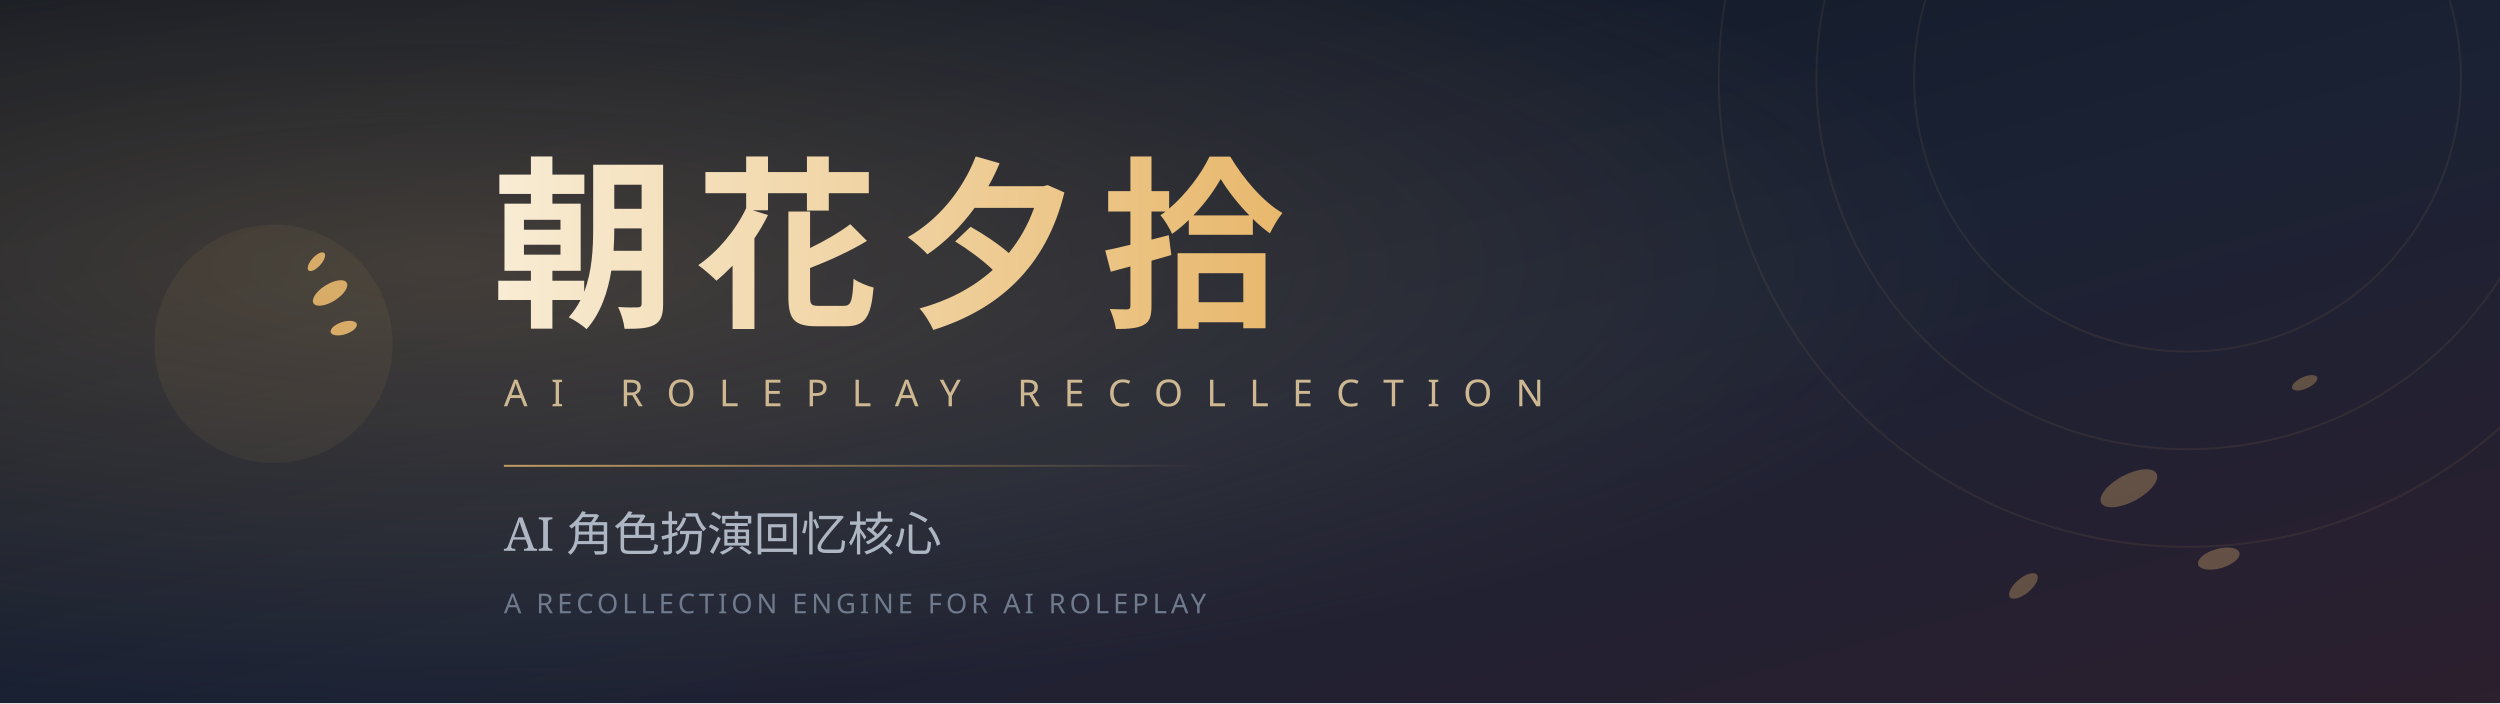
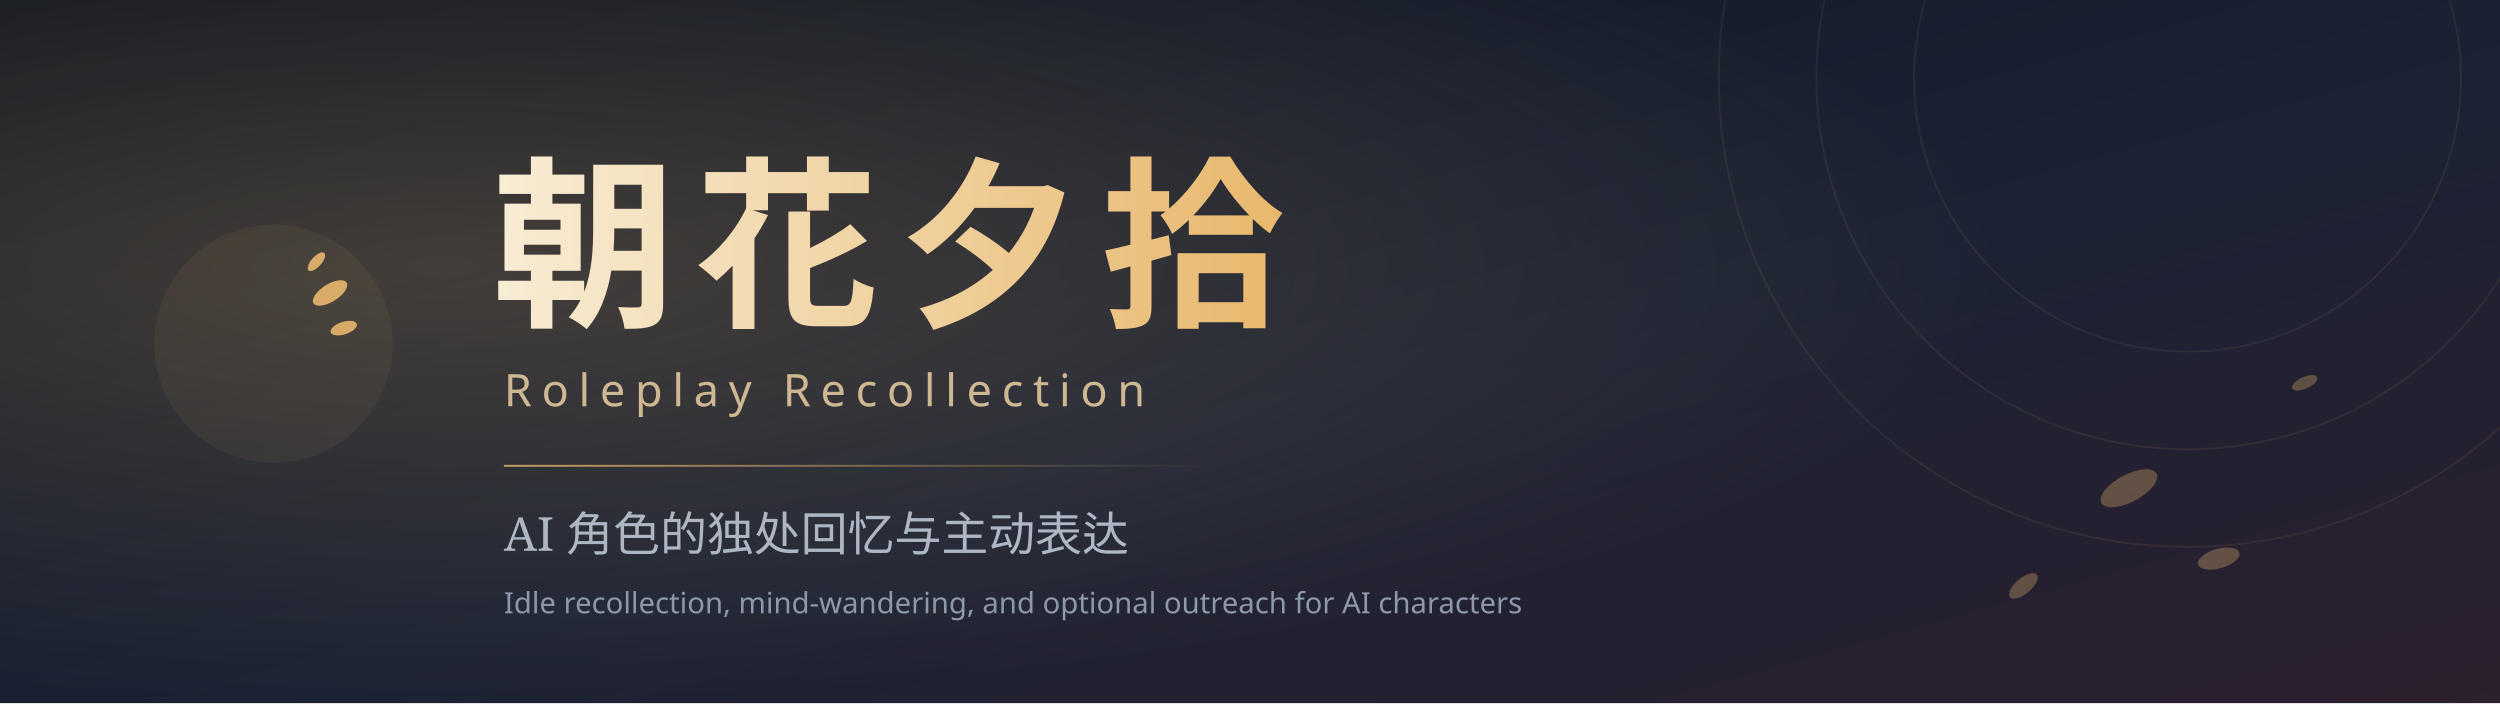
<svg xmlns="http://www.w3.org/2000/svg" width="1280" height="360" viewBox="0 0 1280 360" role="img" aria-labelledby="bannerTitle bannerDesc">
  <defs>
    <linearGradient id="bannerBg" x1="0" y1="0" x2="1" y2="1">
      <stop offset="0" stop-color="#0d1420" />
      <stop offset="0.55" stop-color="#1b2234" />
      <stop offset="1" stop-color="#2c1f2e" />
    </linearGradient>
    <radialGradient id="bannerGlow" cx="18%" cy="38%" r="62%">
      <stop offset="0" stop-color="#e8b86d" stop-opacity="0.22" />
      <stop offset="1" stop-color="#e8b86d" stop-opacity="0" />
    </radialGradient>
    <linearGradient id="bannerInk" x1="0" y1="0" x2="1" y2="0">
      <stop offset="0" stop-color="#f8ecd4" />
      <stop offset="1" stop-color="#e8b86d" />
    </linearGradient>
    <linearGradient id="bannerLine" x1="0" y1="0" x2="1" y2="0">
      <stop offset="0" stop-color="#e8b86d" stop-opacity="0.8" />
      <stop offset="1" stop-color="#e8b86d" stop-opacity="0" />
    </linearGradient>
  </defs>
  <rect width="1280" height="360" fill="url(#bannerBg)" />
  <rect width="1280" height="360" fill="url(#bannerGlow)" />
  <g fill="none" stroke="#e8b86d" stroke-opacity="0.08" stroke-width="1">
    <circle cx="1120" cy="40" r="240" />
    <circle cx="1120" cy="40" r="190" />
    <circle cx="1120" cy="40" r="140" />
  </g>
  <g fill="#e8b86d" opacity="0.32">
    <ellipse cx="1090" cy="250" rx="16" ry="7" transform="rotate(-28 1090 250)" />
    <ellipse cx="1136" cy="286" rx="11" ry="5" transform="rotate(-16 1136 286)" />
    <ellipse cx="1036" cy="300" rx="9" ry="4" transform="rotate(-40 1036 300)" />
    <ellipse cx="1180" cy="196" rx="7" ry="3" transform="rotate(-24 1180 196)" />
  </g>
  <g transform="translate(76,112)">
    <circle cx="64" cy="64" r="61" fill="#e8b86d" opacity="0.06" />
    <path d="M70 22a42 42 0 1 0 0 84 34 34 0 1 1 0-84Z" fill="url(#bannerInk)" opacity="0.96" />
    <g fill="#e8b86d" opacity="0.9">
      <ellipse cx="93" cy="38" rx="10" ry="4.5" transform="rotate(-32 93 38)" />
      <ellipse cx="100" cy="56" rx="7" ry="3.2" transform="rotate(-18 100 56)" />
      <ellipse cx="86" cy="22" rx="6" ry="2.6" transform="rotate(-48 86 22)" />
    </g>
  </g>
  <text x="252" y="160" font-family="'Noto Serif SC','Source Han Serif SC','Songti SC','STSong','SimSun',serif" font-size="94" font-weight="600" letter-spacing="10" fill="url(#bannerInk)">朝花夕拾</text>
-   <text x="258" y="208" font-family="'Segoe UI',ui-sans-serif,sans-serif" font-size="19" letter-spacing="12" fill="#cdb892">AI ROLEPLAY RECOLLECTION</text>
+   <text x="258" y="208" font-family="'Segoe UI',ui-sans-serif,sans-serif" font-size="23" letter-spacing="5" fill="#cdb892">Roleplay Recollection</text>
  <rect x="258" y="238" width="360" height="1" fill="url(#bannerLine)" />
-   <text x="258" y="282" font-family="'Noto Serif SC','Source Han Serif SC','Songti SC','STSong','SimSun',serif" font-size="24" fill="#aeb6c4">AI 角色扮演回忆核心</text>
-   <text x="258" y="314" font-family="'Segoe UI',ui-sans-serif,sans-serif" font-size="14" letter-spacing="2" fill="#6f7a8c">A RECOLLECTION ENGINE FOR AI ROLEPLAY</text>
+   <text x="258" y="282" font-family="'Noto Serif SC','Source Han Serif SC','Songti SC','STSong','SimSun',serif" font-size="24" fill="#aeb6c4">AI 角色的独处回忆与主动表达</text>
+   <text x="258" y="314" font-family="'Segoe UI',ui-sans-serif,sans-serif" font-size="15" fill="#8d98aa">Idle recollection, mind-wandering, and optional outreach for AI characters</text>
</svg>
